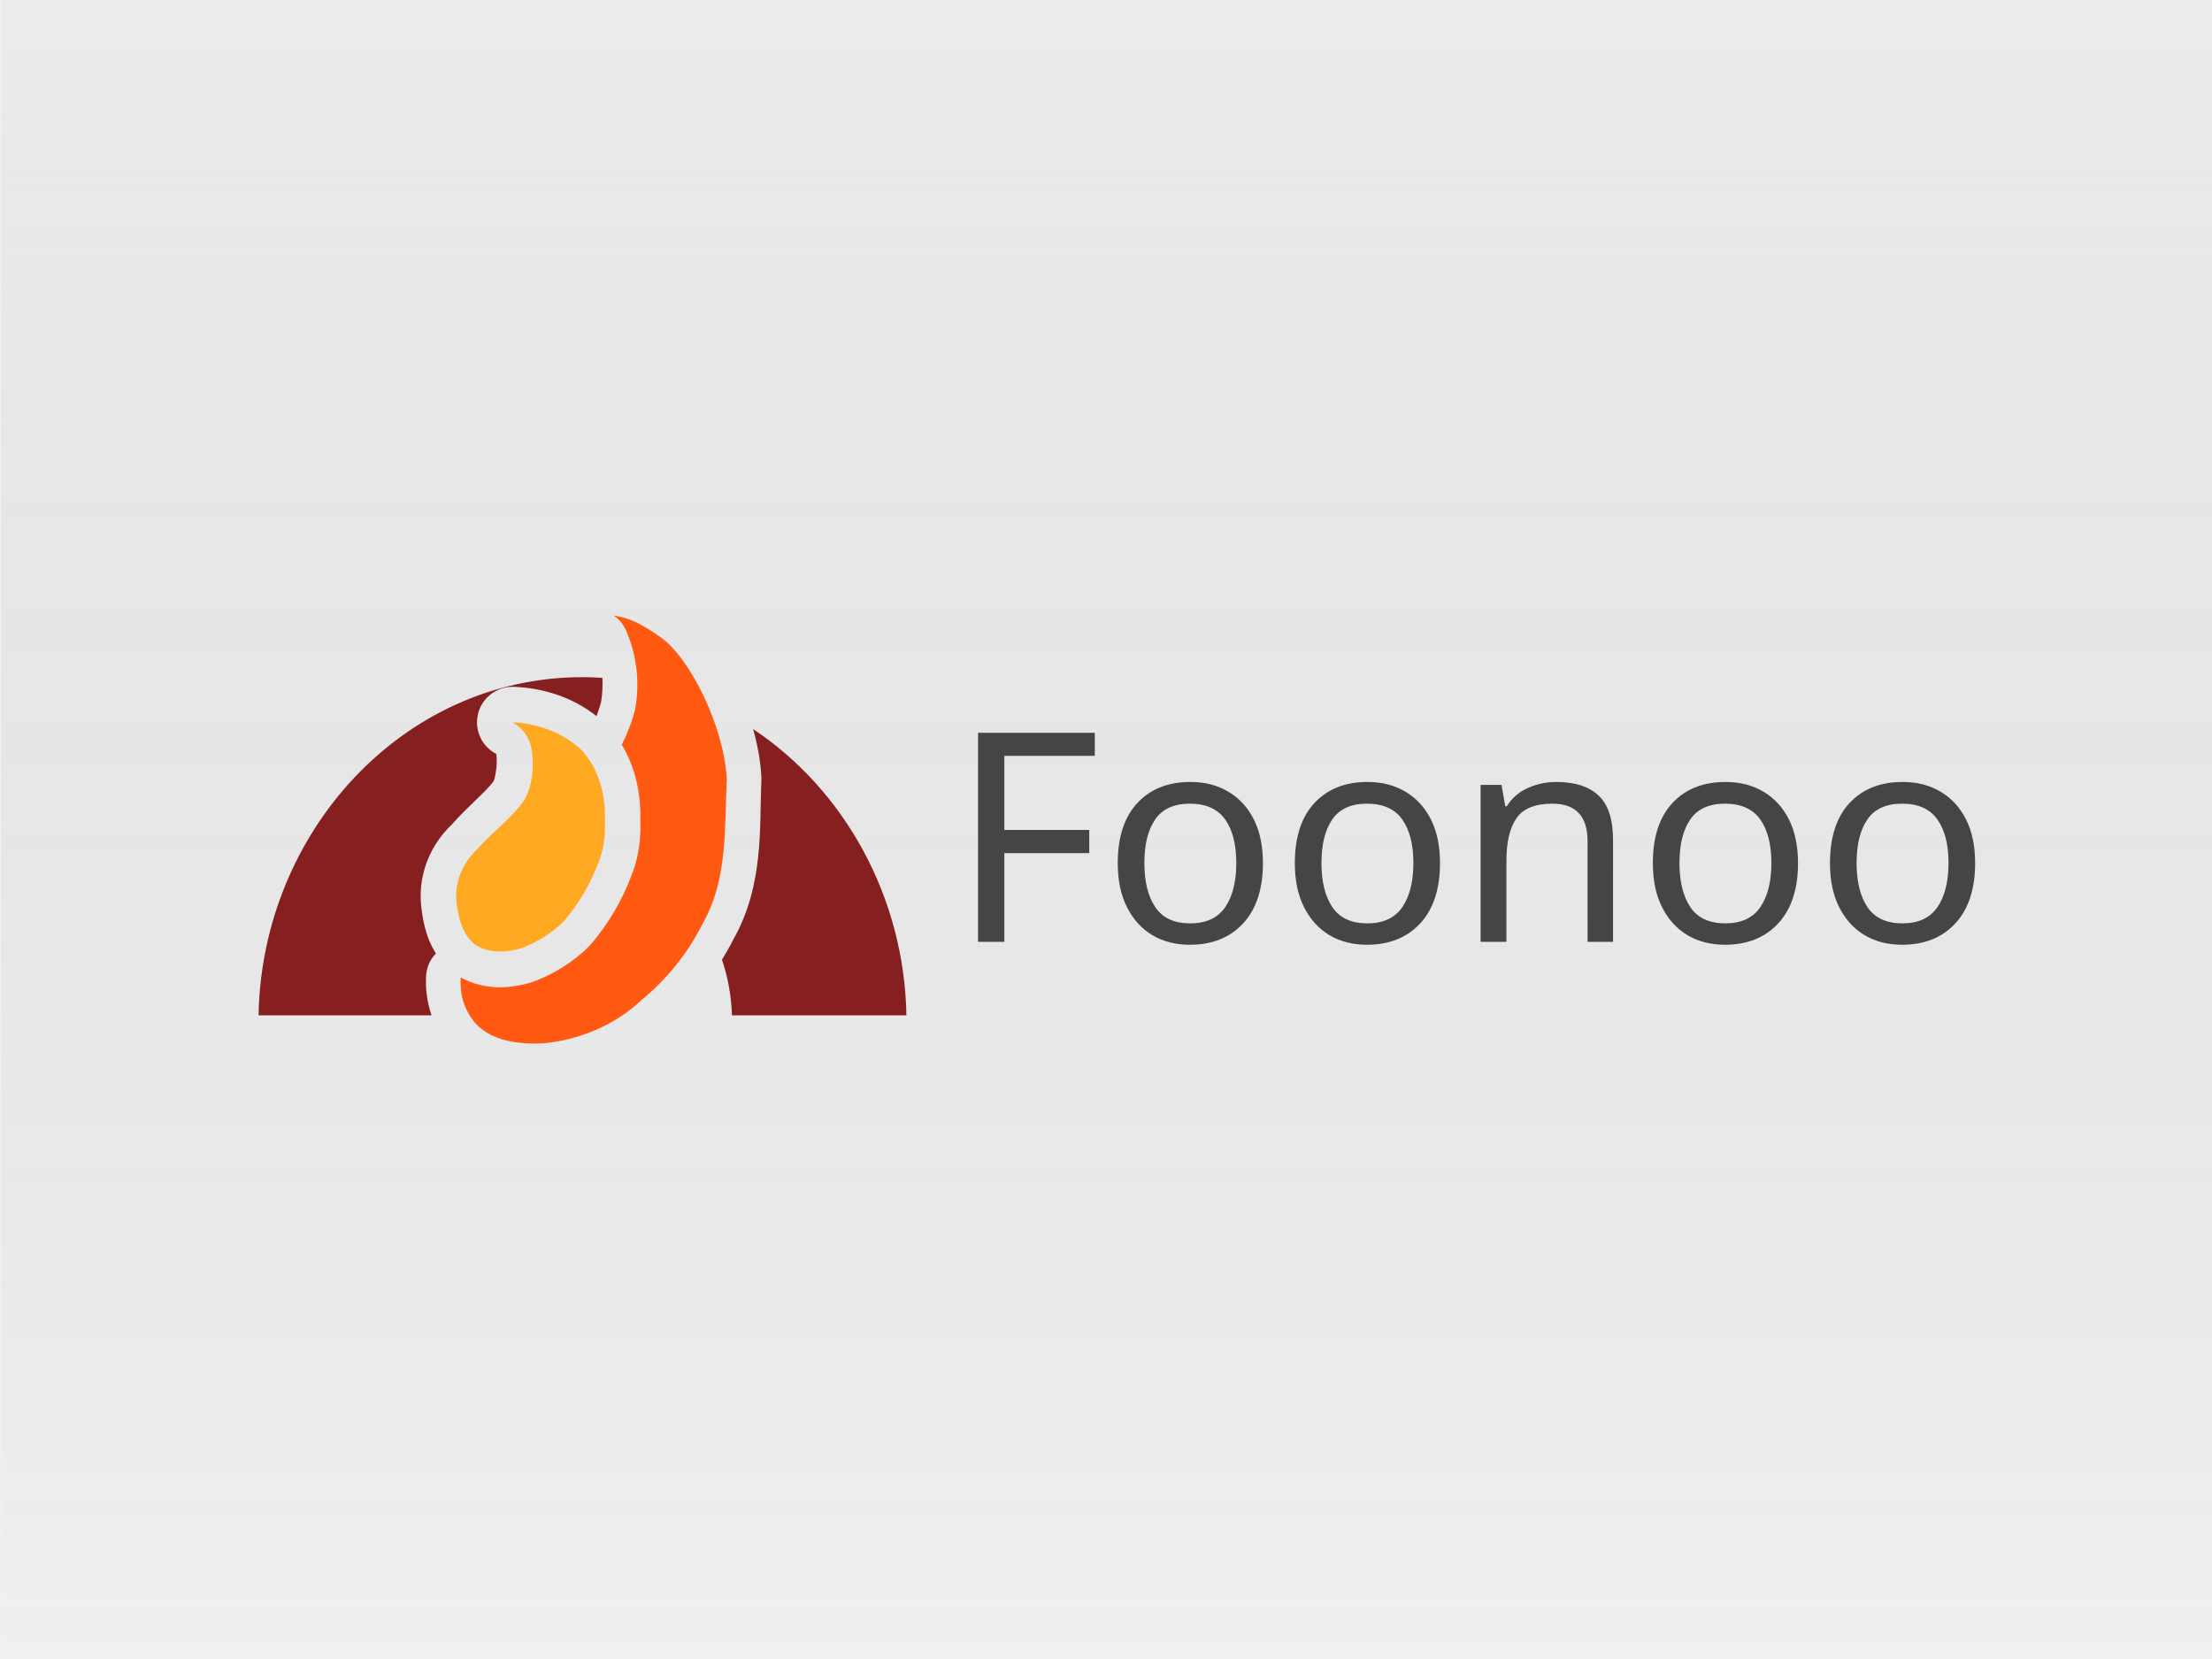
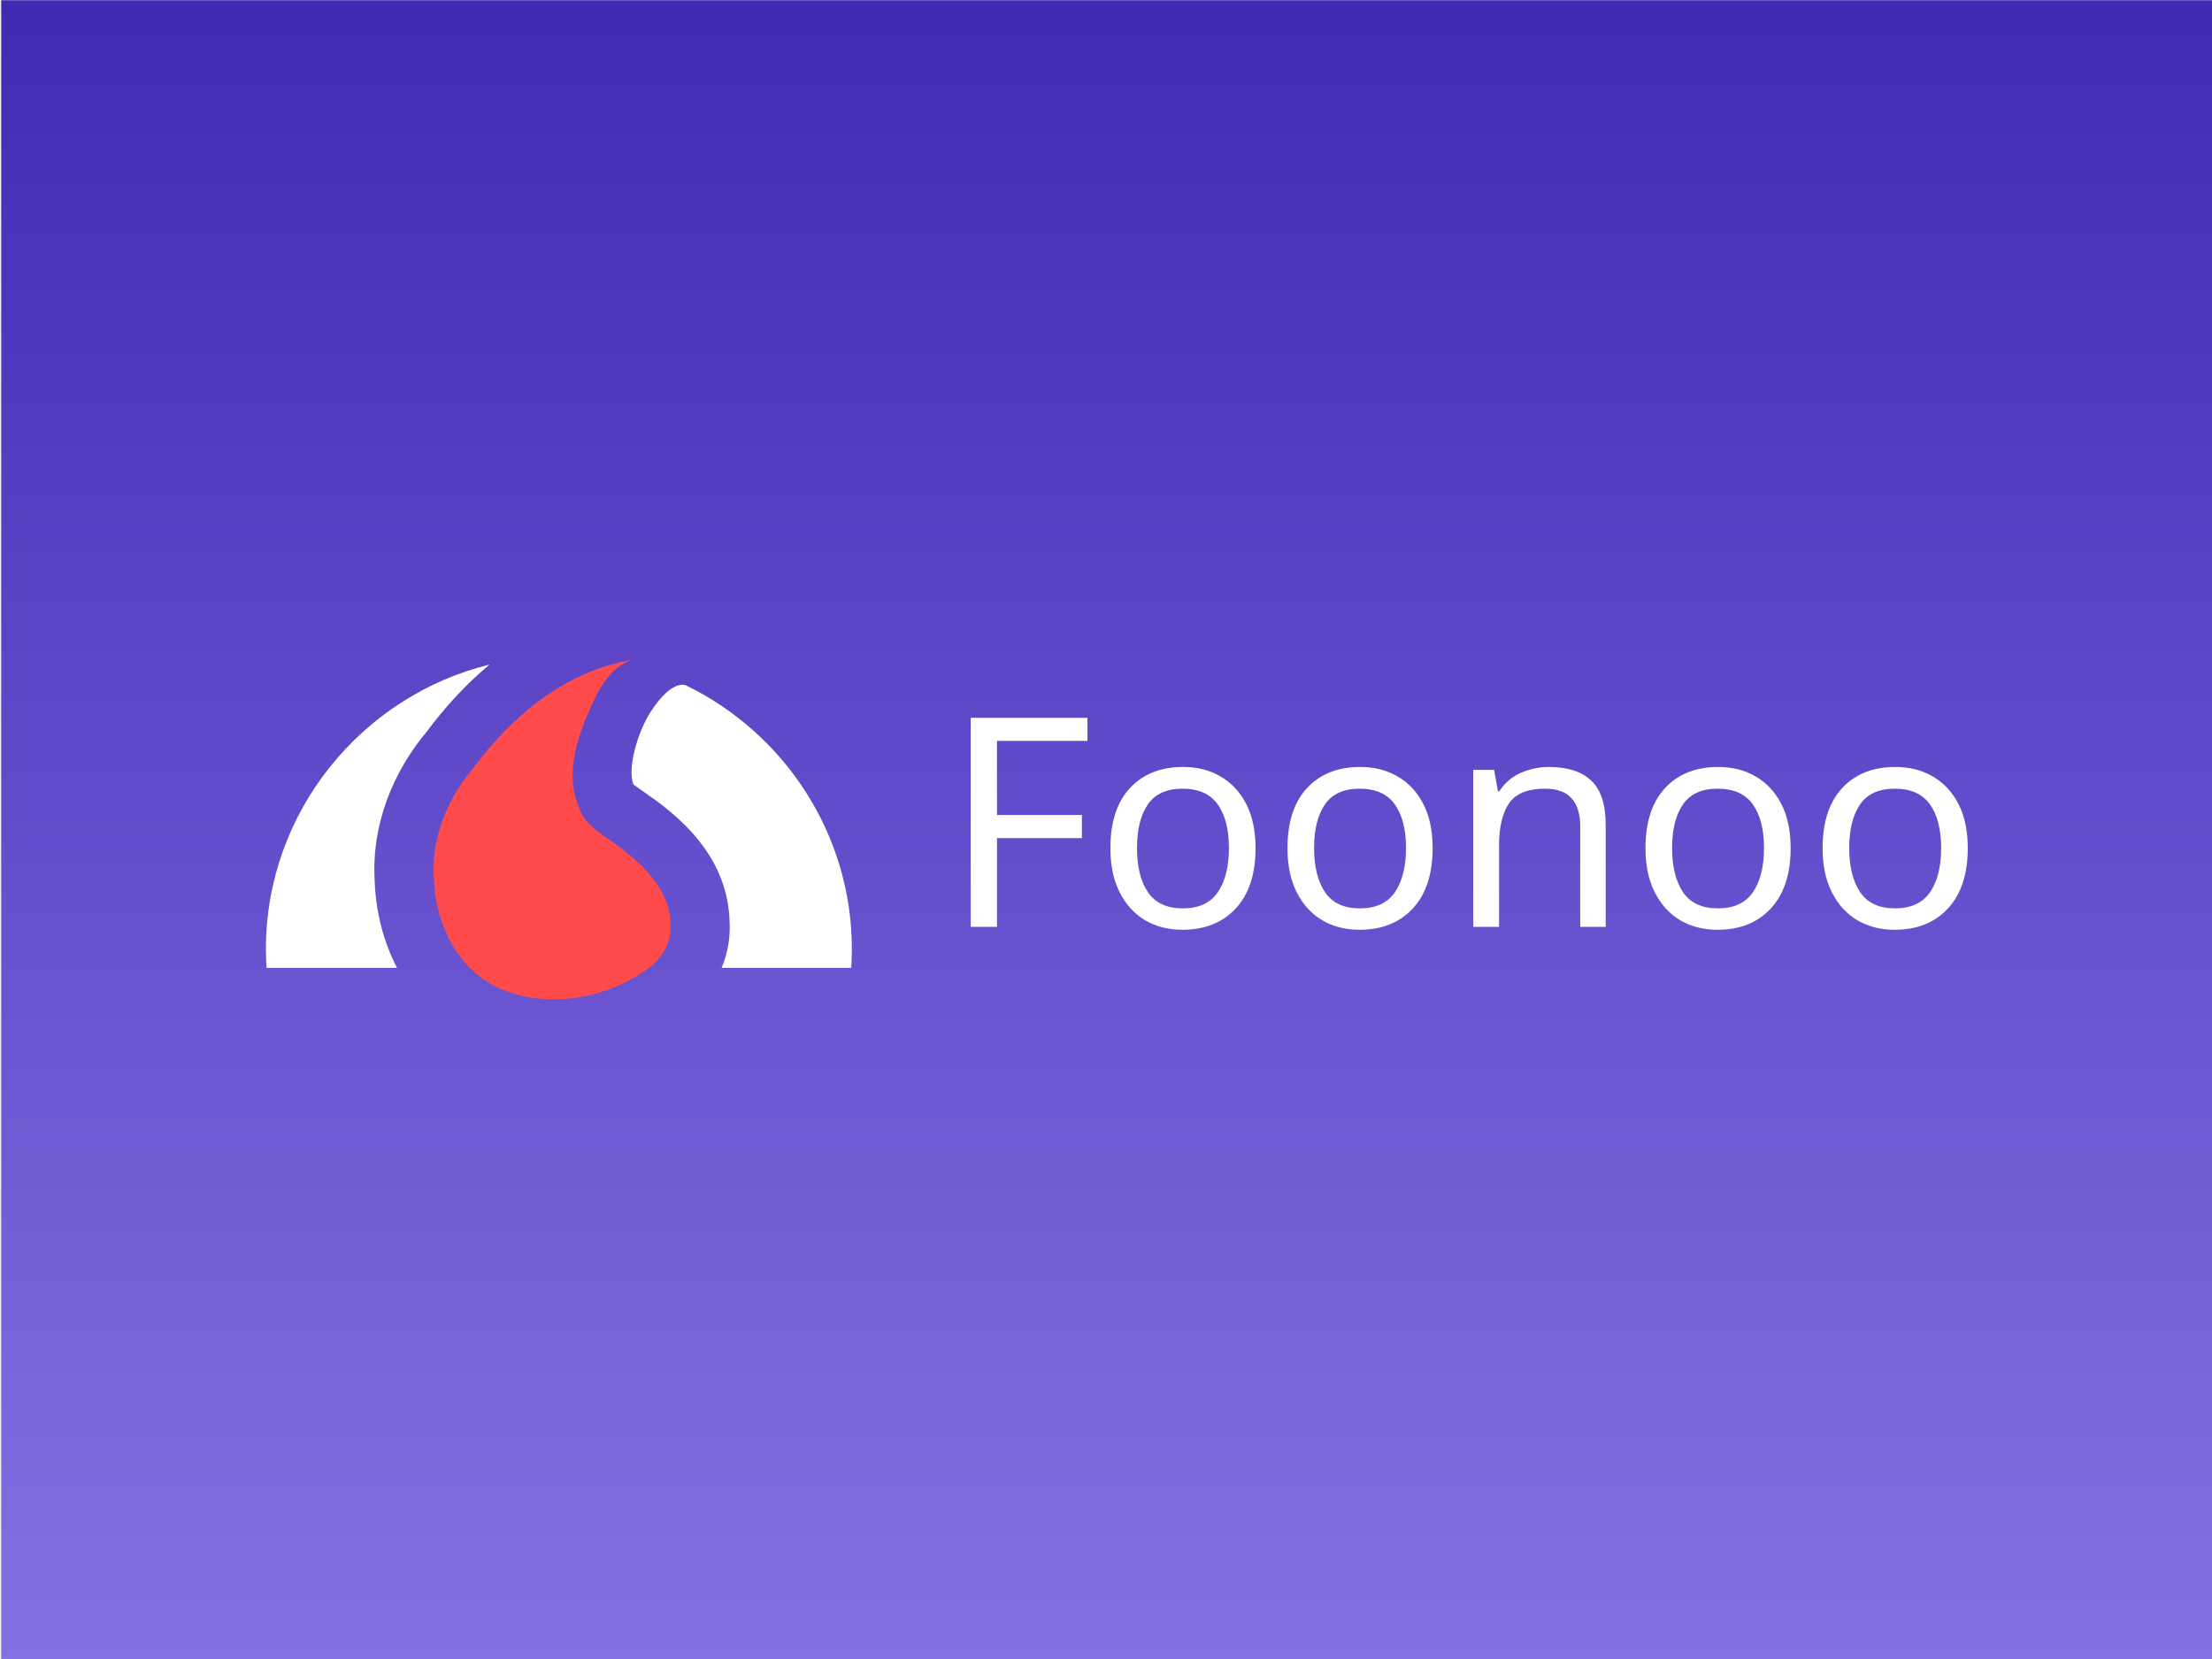
<svg xmlns="http://www.w3.org/2000/svg" xmlns:xlink="http://www.w3.org/1999/xlink" width="800" height="600" viewBox="0 0 211.667 158.75" version="1.1" id="svg1">
  <defs id="defs1">
+     <linearGradient id="linearGradient4">
+       <stop style="stop-color:#4129b3;stop-opacity:1;" offset="0" id="stop3" />
+       <stop style="stop-color:#8571e4;stop-opacity:1;" offset="1" id="stop4" />
+     </linearGradient>
    <linearGradient id="linearGradient1">
      <stop style="stop-color:#ebebeb;stop-opacity:1;" offset="0" id="stop1" />
      <stop style="stop-color:#cfcfcf;stop-opacity:0;" offset="1" id="stop2" />
    </linearGradient>
    <linearGradient xlink:href="#linearGradient1" id="linearGradient2" x1="81.63" y1="-0.179" x2="81.63" y2="159.339" gradientUnits="userSpaceOnUse" />
-     <linearGradient xlink:href="#linearGradient1" id="linearGradient2-7" x1="81.63" y1="-0.179" x2="81.63" y2="159.339" gradientUnits="userSpaceOnUse" />
+     <linearGradient xlink:href="#linearGradient4" id="linearGradient2-7" x1="81.63" y1="-0.179" x2="81.63" y2="159.339" gradientUnits="userSpaceOnUse" />
  </defs>
  <g id="layer1">
    <rect style="fill:url(#linearGradient2);stroke-width:1;stroke-linecap:round;stroke-linejoin:round;paint-order:markers stroke fill" id="rect1" width="211.696" height="158.826" x="-23.988" y="162.157" />
    <rect style="fill:url(#linearGradient2-7);stroke-width:1;stroke-linecap:round;stroke-linejoin:round;paint-order:markers stroke fill" id="rect1-2" width="211.696" height="158.826" x="0.117" y="0.022" />
    <g id="g1" transform="translate(8.645592,10.21206)">
-       <path id="path1" style="fill:#ff5912;fill-opacity:1;stroke:none;stroke-width:0.265px;stroke-linecap:butt;stroke-linejoin:miter;stroke-opacity:1" d="m 50.078,48.681 c 0.524,0.37 0.903,0.823 1.178,1.425 1.057,2.446 1.321,4.919 0.884,7.528 -0.304,1.199 -0.746,2.335 -1.29,3.419 1.36,2.248 1.831,4.806 1.78,7.177 0.056,1.632 -0.1,3.432 -0.811,5.234 -0.907,2.454 -2.249,4.729 -3.937,6.703 a 3.401,3.401 0 0 1 -0.188,0.202 c -1.521,1.511 -3.327,2.595 -5.204,3.32 a 3.401,3.401 0 0 1 -0.229,0.079 c -1.928,0.59 -4.443,0.864 -6.819,-0.451 -0.08,1.249 0.143,2.489 0.842,3.61 1.405,2.424 4.495,2.825 7.039,2.697 3.477,-0.31 6.875,-1.743 9.428,-4.147 2.44,-2.021 4.463,-4.519 5.869,-7.364 2.388,-4.171 2.057,-9.138 2.282,-13.768 -0.265,-5.07 -3.523,-11.57 -6.285,-13.545 -2.762,-1.975 -3.792,-1.939 -4.537,-2.12 z" />
-       <path style="fill:#ffa822;fill-opacity:1;stroke:none;stroke-width:0.265px;stroke-linecap:butt;stroke-linejoin:miter;stroke-opacity:1" d="m 40.398,58.91 c 2.376,0.087 4.976,1.021 6.684,2.741 1.609,1.787 2.223,4.249 2.154,6.609 0.054,1.352 -0.08,2.716 -0.585,3.982 -0.763,2.082 -1.914,4.031 -3.354,5.715 -1.136,1.128 -2.543,1.986 -4.032,2.56 -1.445,0.442 -3.168,0.513 -4.472,-0.351 -1.267,-1.019 -1.615,-2.747 -1.777,-4.281 -0.11,-1.776 0.638,-3.54 1.925,-4.755 1.472,-1.686 3.361,-2.997 4.634,-4.856 0.823,-1.537 0.943,-3.702 0.548,-5.203 -0.395,-1.501 -1.726,-2.161 -1.726,-2.161 z" id="path2" />
-       <path id="path3" style="color:#000000;fill:#862020;fill-opacity:1;stroke-width:1;stroke-linecap:round;stroke-linejoin:round;-inkscape-stroke:none;paint-order:markers stroke fill" d="m 47.093,54.585 c -17.217,0 -30.687,14.873 -30.998,32.362 h 16.558 c -0.454,-1.29 -0.6,-2.619 -0.522,-3.842 a 3.317,3.317 0 0 1 0.937,-2.08 c -1.065,-1.67 -1.296,-3.493 -1.432,-4.782 a 3.401,3.401 0 0 1 -0.012,-0.148 c -0.175,-2.838 0.966,-5.494 2.936,-7.383 1.682,-1.882 3.208,-3.079 4.03,-4.167 0.238,-0.562 0.385,-2.075 0.245,-2.608 0.021,0.079 0.051,0.018 0.051,0.018 a 3.401,3.401 0 0 1 1.637,-6.444 c 2.743,0.101 5.583,0.955 7.911,2.803 0.171,-0.448 0.317,-0.901 0.439,-1.36 0.127,-0.807 0.167,-1.564 0.123,-2.302 -0.63,-0.041 -1.263,-0.068 -1.903,-0.068 z m 16.328,4.968 c 0.426,1.515 0.711,3.068 0.792,4.618 a 3.317,3.317 0 0 1 0,0.335 c -0.211,4.335 0.285,9.925 -2.682,15.173 -0.334,0.667 -0.702,1.312 -1.091,1.942 0.555,1.641 0.895,3.424 0.955,5.325 H 78.09 C 77.888,75.594 72.138,65.349 63.421,59.554 Z" />
-       <text xml:space="preserve" style="font-size:28.012px;line-height:1.25;font-family:sans-serif;letter-spacing:0px;word-spacing:0px;fill:#454545;fill-opacity:1;stroke-width:0.265" x="82.227" y="79.908" id="text1">
-         <tspan id="tspan1" style="font-style:normal;font-variant:normal;font-weight:300;font-stretch:normal;font-family:Mitr;-inkscape-font-specification:'Mitr Light';fill:#454545;fill-opacity:1;stroke-width:0.265" x="82.227" y="79.908">Foonoo</tspan>
-       </text>
+       <g id="g4" transform="translate(-0.7045683)">
+         <text xml:space="preserve" style="font-size:28.012px;line-height:1.25;font-family:sans-serif;letter-spacing:0px;word-spacing:0px;fill:#ffffff;fill-opacity:1;stroke-width:0.265" x="82.227" y="78.477" id="text1">
+           <tspan id="tspan1" style="font-style:normal;font-variant:normal;font-weight:300;font-stretch:normal;font-family:Mitr;-inkscape-font-specification:'Mitr Light';fill:#ffffff;fill-opacity:1;stroke-width:0.265" x="82.227" y="78.477">Foonoo</tspan>
+         </text>
+         <g id="g2" transform="matrix(0.4398572,0,0,0.4398572,3.250743,27.22501)" style="stroke-width:2.273">
+           <path style="font-variation-settings:normal;opacity:1;vector-effect:none;fill:#ff4b4b;fill-opacity:1;stroke:none;stroke-width:0.602px;stroke-linecap:butt;stroke-linejoin:miter;stroke-miterlimit:4;stroke-dasharray:none;stroke-dashoffset:0;stroke-opacity:1;-inkscape-stroke:none;stop-color:#000000;stop-opacity:1" d="m 112.376,58.397 c -14.454,2.222 -26.442,12.172 -34.902,23.636 -5.605,6.601 -9.1,15.171 -8.55,23.912 0.287,9.558 5.002,19.743 14.054,23.862 10.4,4.616 23.042,2.515 32.189,-3.958 3.285,-2.198 5.557,-5.927 5.263,-9.969 -0.162,-7.235 -5.719,-12.742 -11.18,-16.764 -3.164,-2.534 -7.312,-4.368 -8.715,-8.487 -2.962,-6.926 -0.718,-14.6 2.205,-21.129 1.895,-4.379 4.382,-9.464 9.269,-11.014 l 0.367,-0.09 z" id="path1" />
+           <path id="path2" style="color:#000000;fill:#ffffff;fill-opacity:1;stroke-width:2.273;stroke-linecap:round;stroke-linejoin:round;-inkscape-stroke:none;paint-order:markers stroke fill" d="m 81.052,59.458 c -27.815,6.834 -48.648,32.072 -48.648,61.901 0,1.374 0.06,2.735 0.147,4.088 H 60.925 c -3.087,-5.941 -4.636,-12.557 -4.858,-18.882 -0.73,-12.478 4.09,-23.878 11.381,-32.58 3.839,-5.146 8.378,-10.154 13.604,-14.528 z m 42.803,4.563 c 0,0 -2.895,-1.708 -7.709,5.664 -2.975,4.556 -5.169,12.61 -3.77,15.881 l 4.917,3.493 0.007,0.005 c 6.547,4.877 15.542,13.011 15.975,26.233 0.211,3.672 -0.457,7.088 -1.735,10.151 h 28.189 c 0.087,-1.354 0.147,-2.714 0.147,-4.088 0,-25.108 -14.76,-46.97 -36.02,-57.338 z" />
+         </g>
+       </g>
    </g>
  </g>
</svg>
